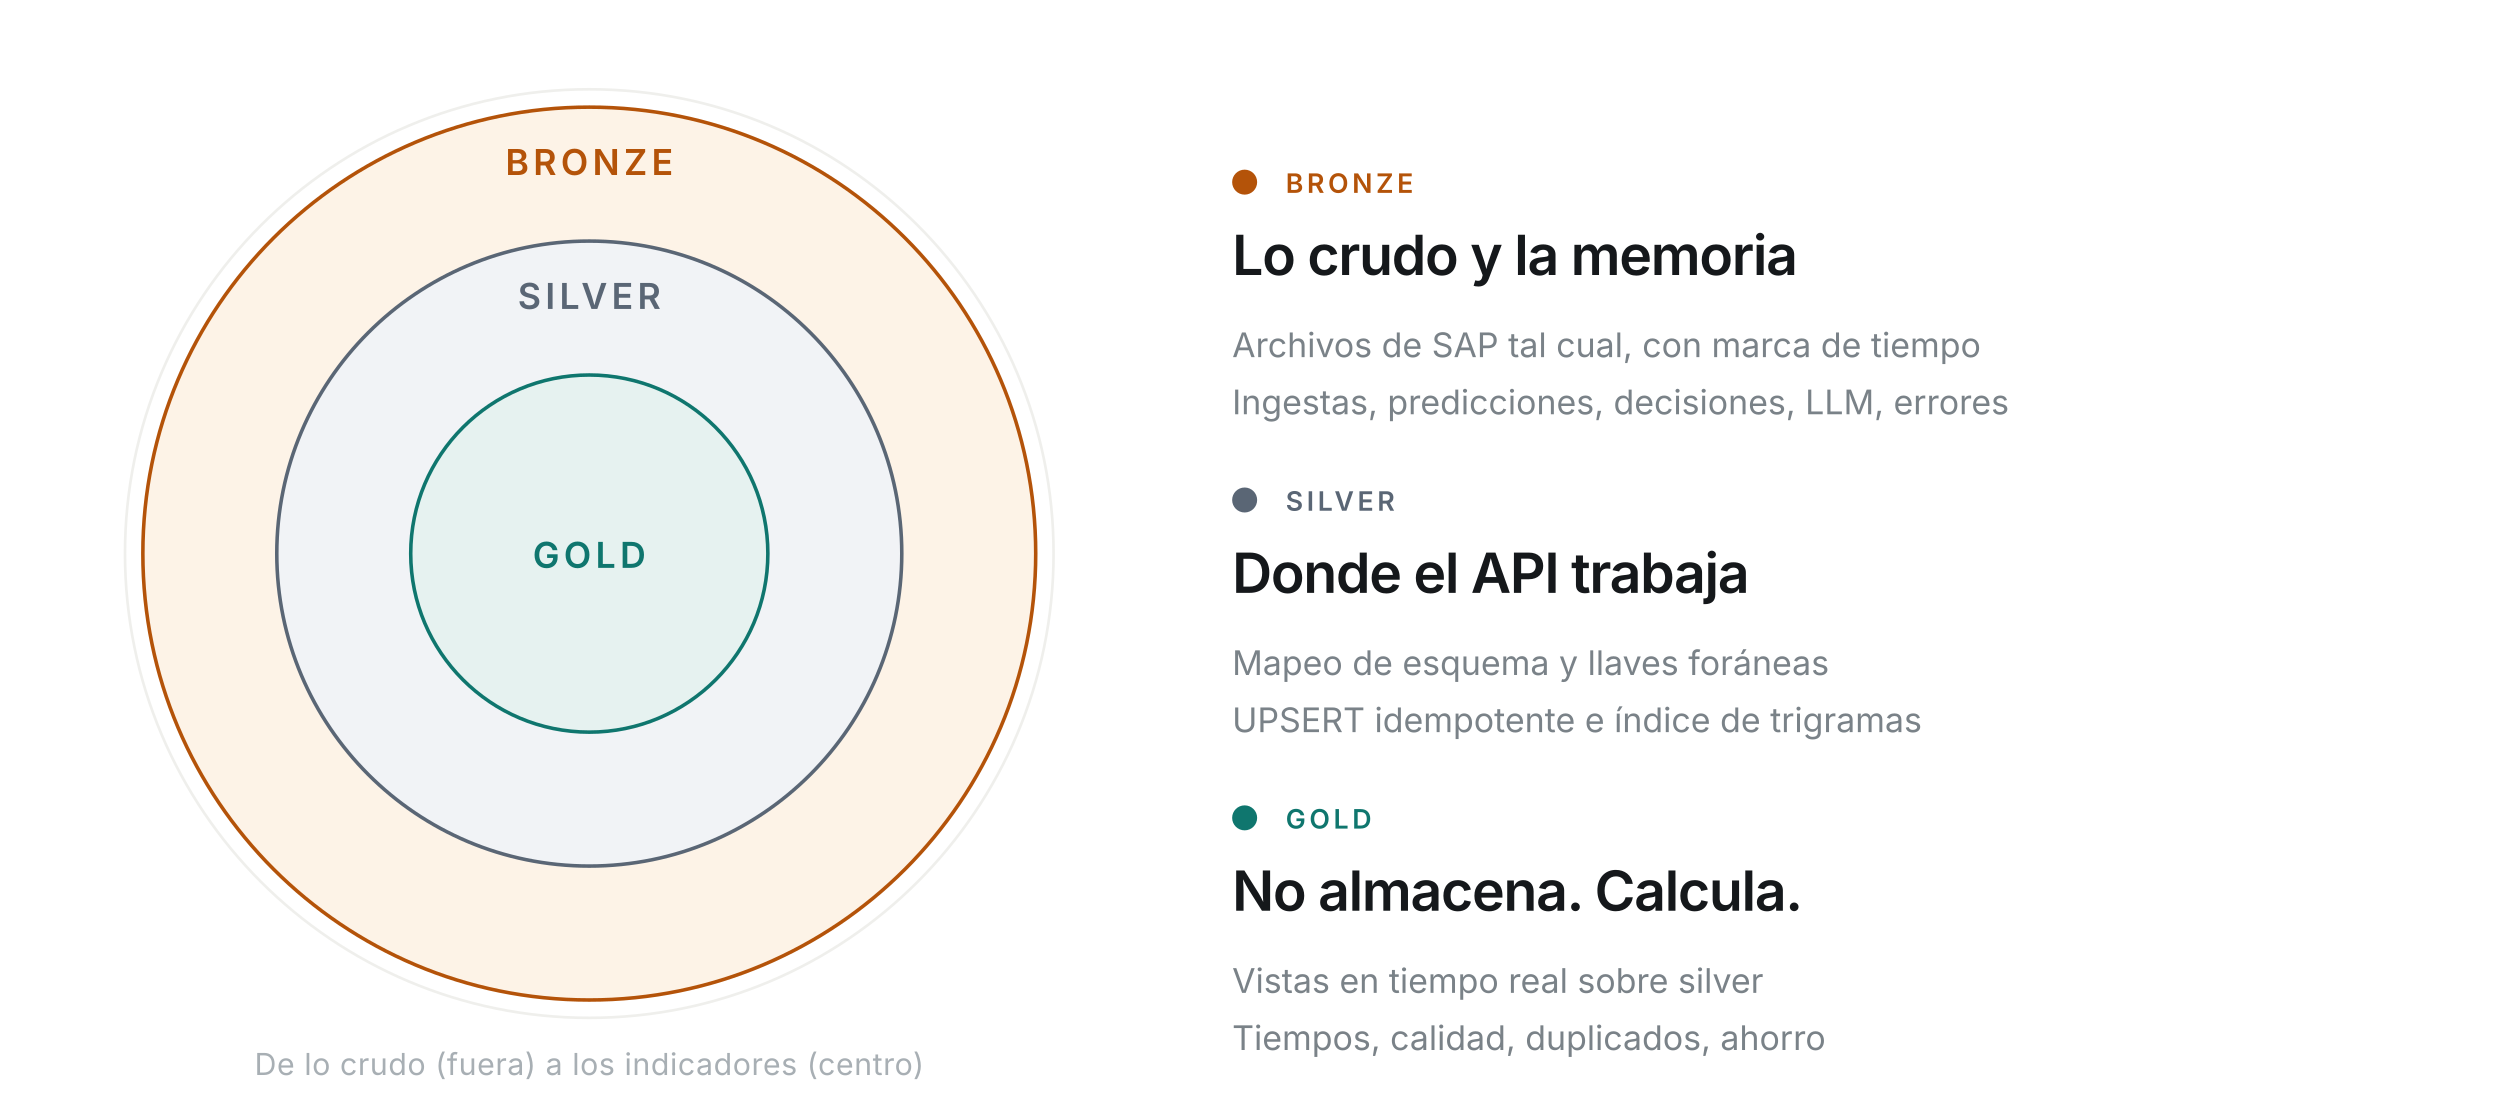
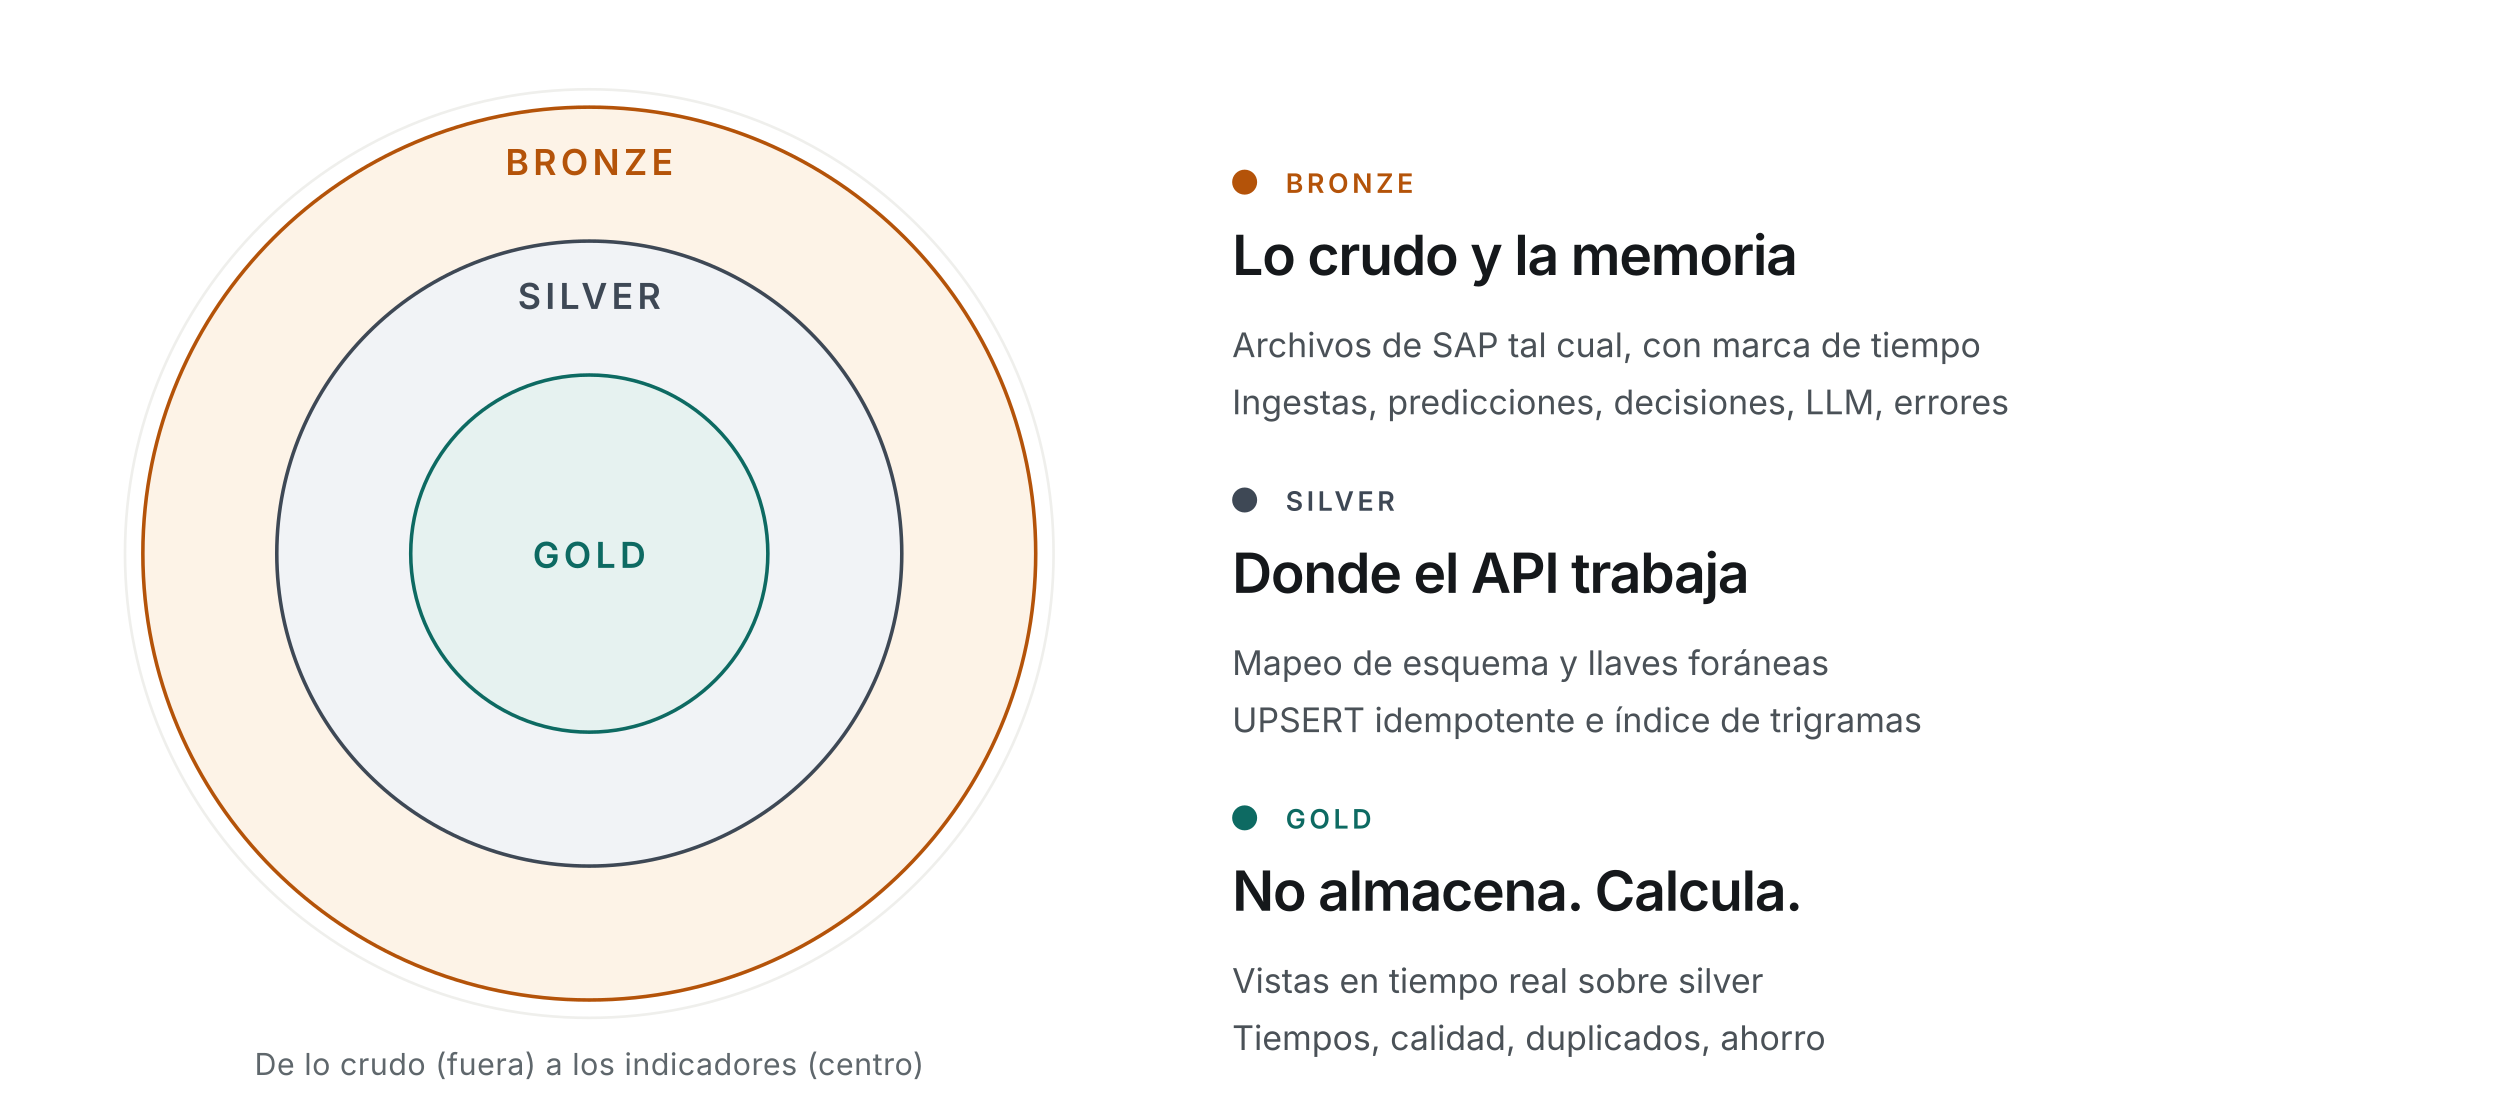
<svg xmlns="http://www.w3.org/2000/svg" viewBox="0 0 1400 620" font-family="Inter, system-ui, -apple-system, sans-serif" role="img" aria-label="Arquitectura medallon: anillos bronze, silver y gold">
  <circle cx="330" cy="310" r="260" fill="none" stroke="#efefec" stroke-width="1.5" />
  <circle cx="330" cy="310" r="250" fill="#fdf3e7" stroke="#b45309" stroke-width="2" />
-   <circle cx="330" cy="310" r="175" fill="#f1f3f6" stroke="#5a6675" stroke-width="2" />
-   <circle cx="330" cy="310" r="100" fill="#e6f2f0" stroke="#0f766e" stroke-width="2" />
+   <circle cx="330" cy="310" r="175" fill="#f1f3f6" stroke="#3e4855" stroke-width="2" />
+   <circle cx="330" cy="310" r="100" fill="#e6f2f0" stroke="#0d6a62" stroke-width="2" />
  <text x="330" y="98" text-anchor="middle" font-size="20" font-weight="600" letter-spacing="2.4" fill="#b45309">BRONZE</text>
-   <text x="330" y="173" text-anchor="middle" font-size="20" font-weight="600" letter-spacing="2.4" fill="#5a6675">SILVER</text>
-   <text x="330" y="318" text-anchor="middle" font-size="20" font-weight="600" letter-spacing="2.4" fill="#0f766e">GOLD</text>
+   <text x="330" y="173" text-anchor="middle" font-size="20" font-weight="600" letter-spacing="2.4" fill="#3e4855">SILVER</text>
+   <text x="330" y="318" text-anchor="middle" font-size="20" font-weight="600" letter-spacing="2.4" fill="#0d6a62">GOLD</text>
  <circle cx="697" cy="102" r="7" fill="#b45309" />
  <text x="720" y="108" font-size="15" font-weight="600" letter-spacing="2" fill="#b45309">BRONZE</text>
  <text x="690" y="154" font-size="31" font-weight="600" letter-spacing="-0.7" fill="#15181b">Lo crudo y la memoria</text>
-   <text x="690" y="200" font-size="19" fill="#7a8288">Archivos de SAP tal cual, con marca de tiempo</text>
-   <text x="690" y="232" font-size="19" fill="#7a8288">Ingestas, predicciones, decisiones, LLM, errores</text>
-   <circle cx="697" cy="280" r="7" fill="#5a6675" />
-   <text x="720" y="286" font-size="15" font-weight="600" letter-spacing="2" fill="#5a6675">SILVER</text>
+   <text x="690" y="200" font-size="19" fill="#4a5157">Archivos de SAP tal cual, con marca de tiempo</text>
+   <text x="690" y="232" font-size="19" fill="#4a5157">Ingestas, predicciones, decisiones, LLM, errores</text>
+   <circle cx="697" cy="280" r="7" fill="#3e4855" />
+   <text x="720" y="286" font-size="15" font-weight="600" letter-spacing="2" fill="#3e4855">SILVER</text>
  <text x="690" y="332" font-size="31" font-weight="600" letter-spacing="-0.7" fill="#15181b">Donde el API trabaja</text>
-   <text x="690" y="378" font-size="19" fill="#7a8288">Mapeo de esquema y llaves foráneas</text>
-   <text x="690" y="410" font-size="19" fill="#7a8288">UPSERT idempotente e índice de trigramas</text>
-   <circle cx="697" cy="458" r="7" fill="#0f766e" />
-   <text x="720" y="464" font-size="15" font-weight="600" letter-spacing="2" fill="#0f766e">GOLD</text>
+   <text x="690" y="378" font-size="19" fill="#4a5157">Mapeo de esquema y llaves foráneas</text>
+   <text x="690" y="410" font-size="19" fill="#4a5157">UPSERT idempotente e índice de trigramas</text>
+   <circle cx="697" cy="458" r="7" fill="#0d6a62" />
+   <text x="720" y="464" font-size="15" font-weight="600" letter-spacing="2" fill="#0d6a62">GOLD</text>
  <text x="690" y="510" font-size="31" font-weight="600" letter-spacing="-0.7" fill="#15181b">No almacena. Calcula.</text>
-   <text x="690" y="556" font-size="19" fill="#7a8288">Vistas en tiempo real sobre silver</text>
-   <text x="690" y="588" font-size="19" fill="#7a8288">Tiempos, calidad, duplicados, ahorro</text>
-   <text x="330" y="602" text-anchor="middle" font-size="17" fill="#a8afb4" letter-spacing="0.3">De lo crudo (fuera) a los indicadores (centro)</text>
+   <text x="690" y="556" font-size="19" fill="#4a5157">Vistas en tiempo real sobre silver</text>
+   <text x="690" y="588" font-size="19" fill="#4a5157">Tiempos, calidad, duplicados, ahorro</text>
+   <text x="330" y="602" text-anchor="middle" font-size="17" fill="#5f676c" letter-spacing="0.3">De lo crudo (fuera) a los indicadores (centro)</text>
</svg>
